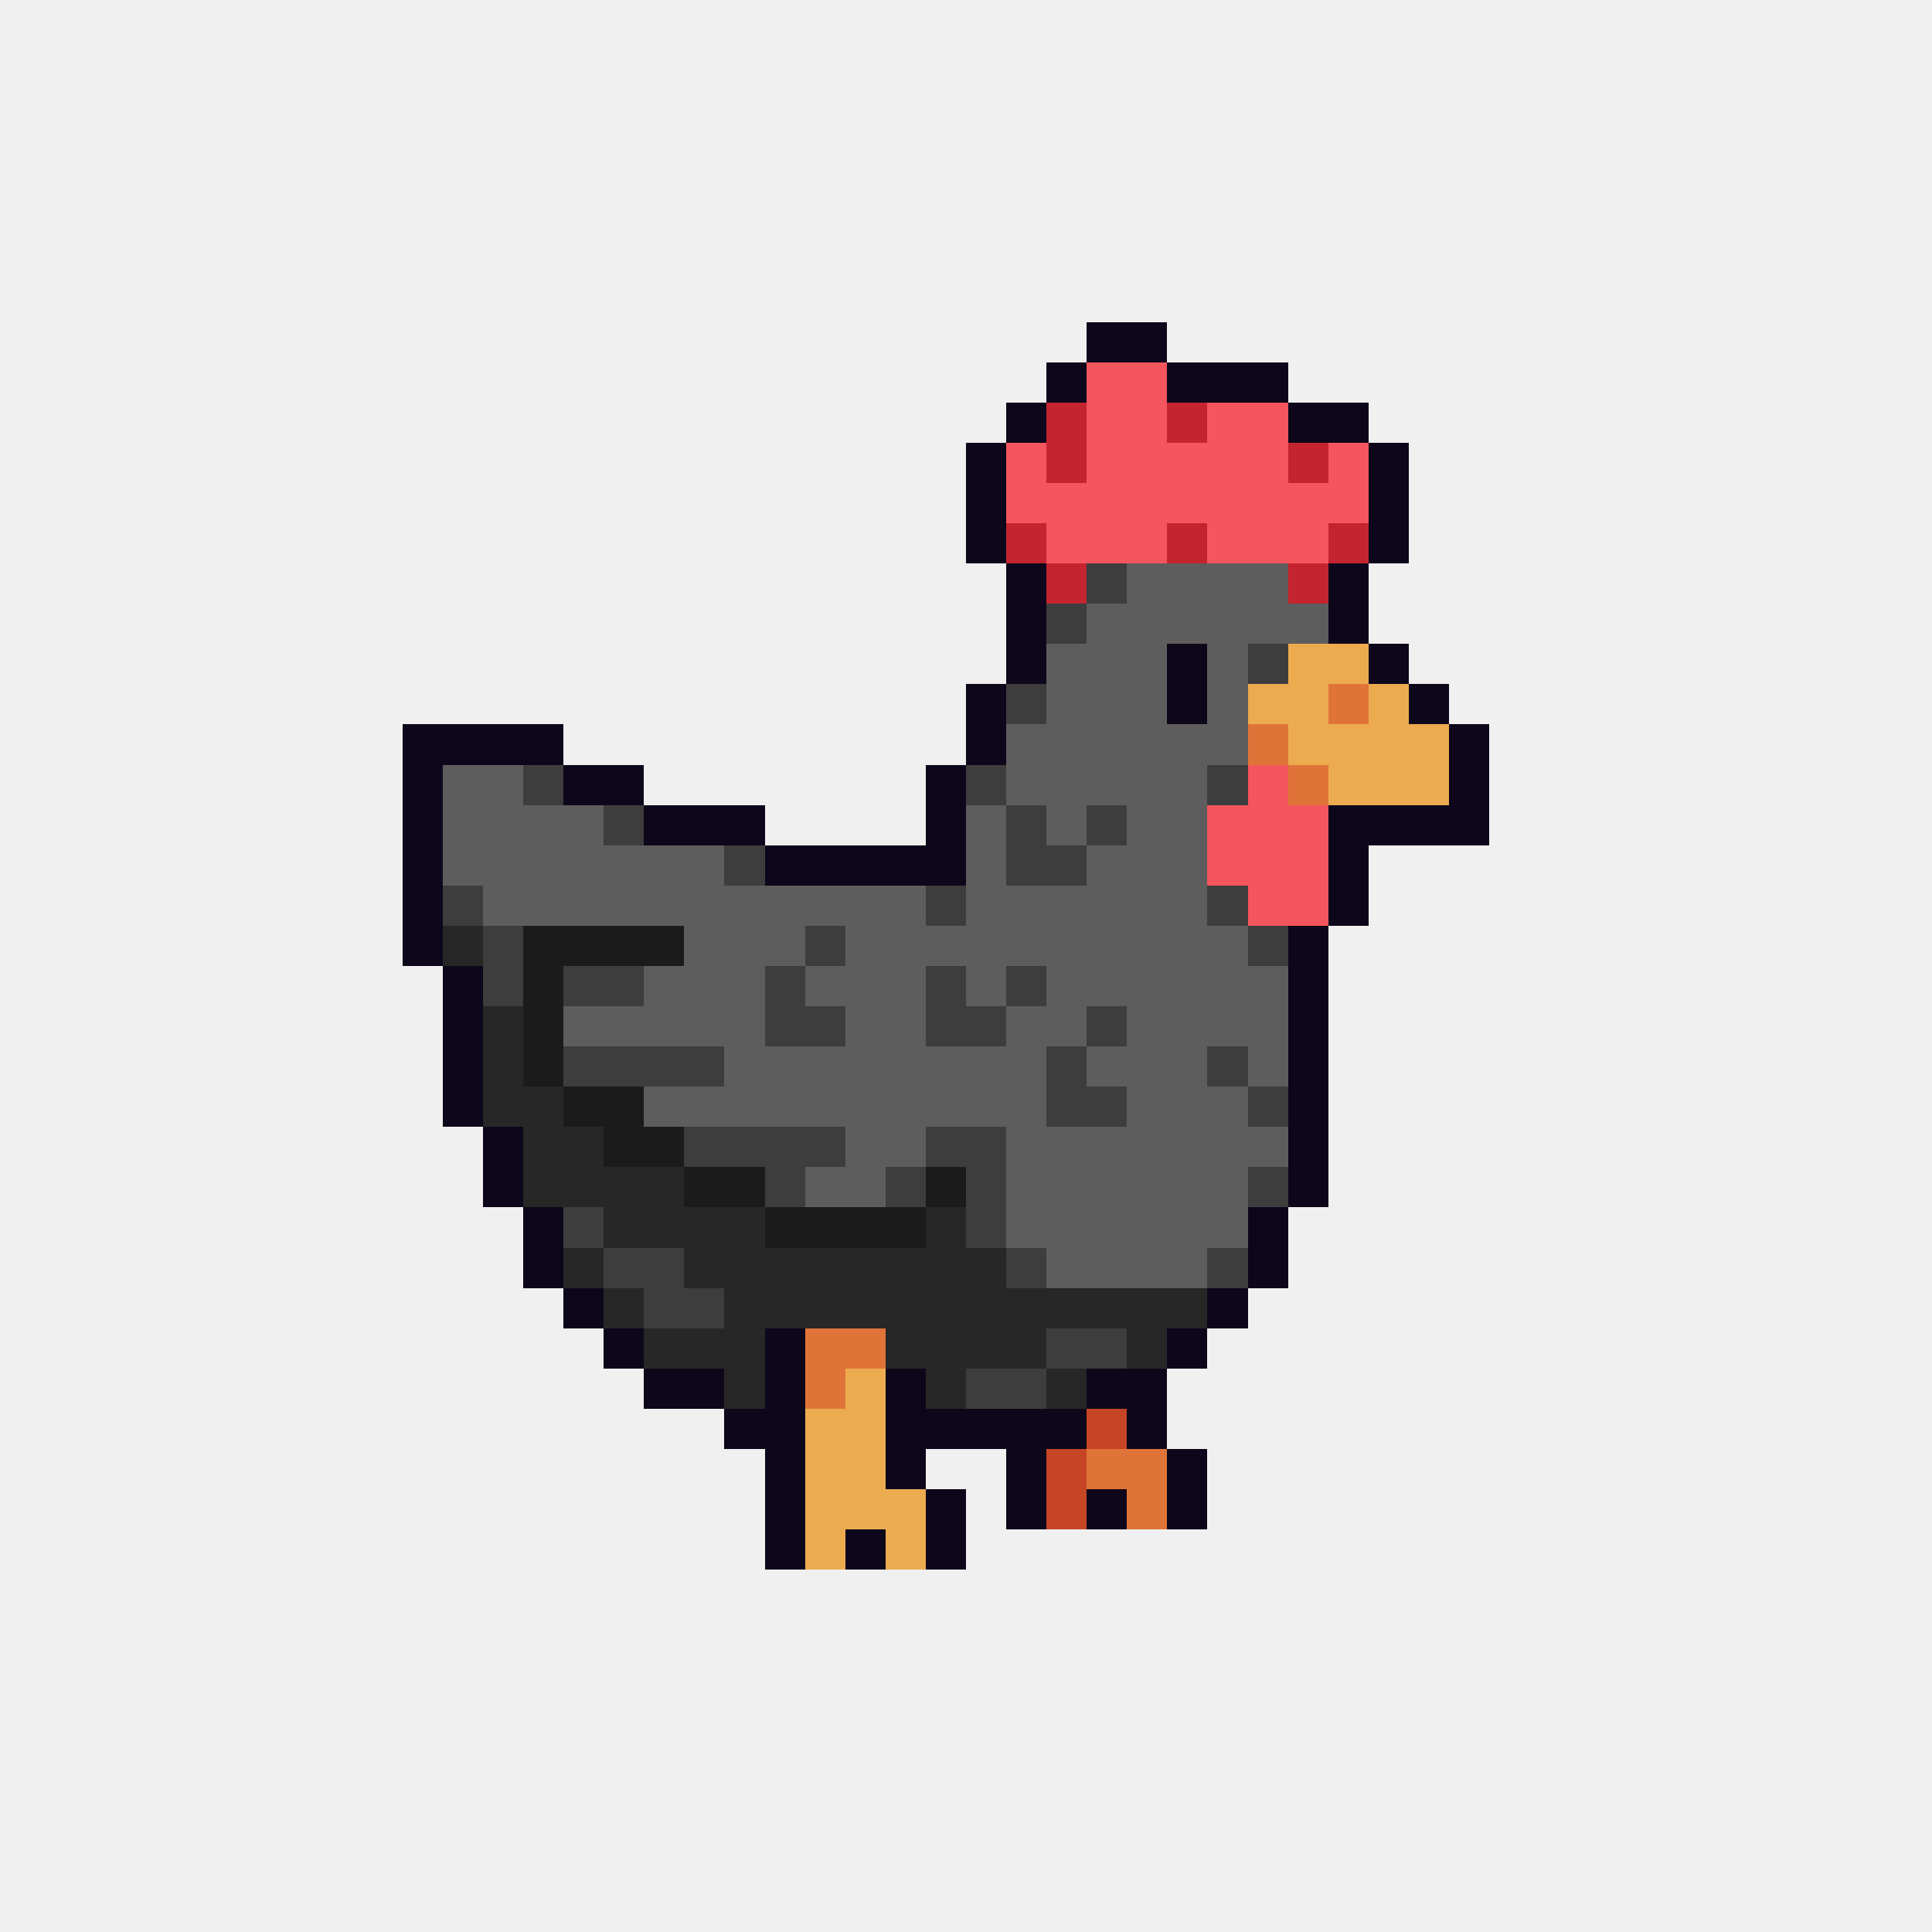
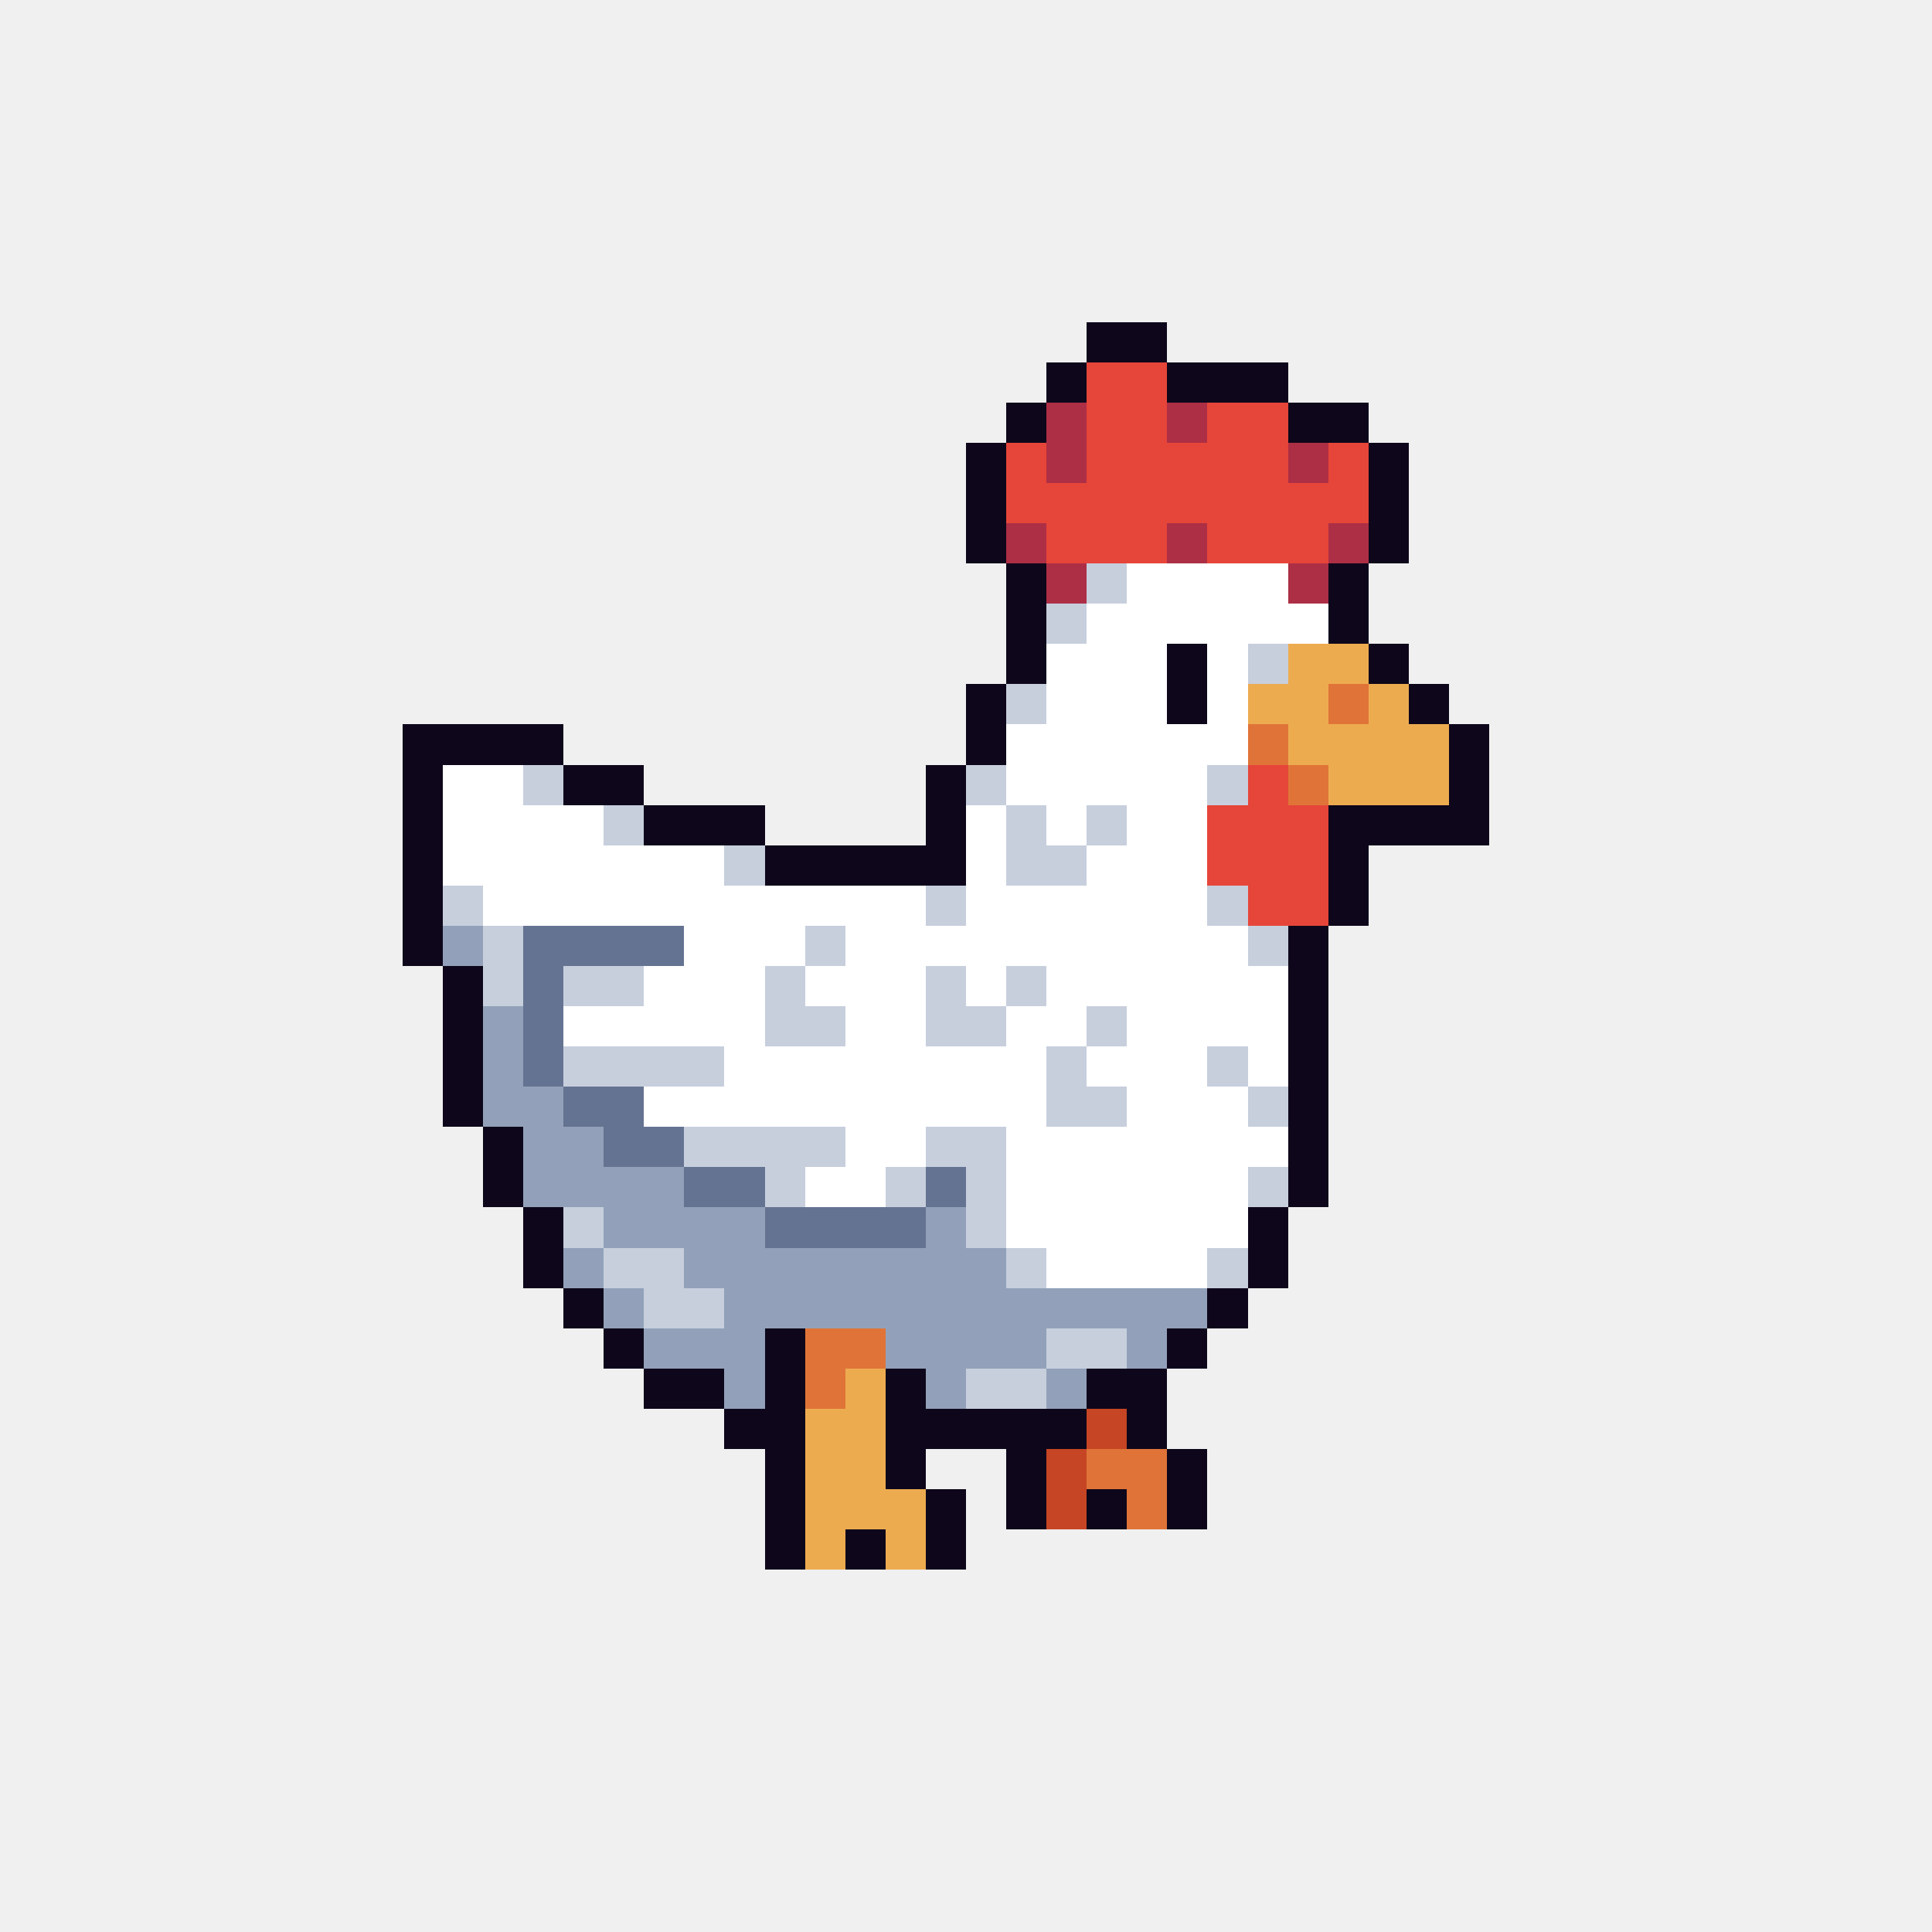
<svg xmlns="http://www.w3.org/2000/svg" viewBox="0 -0.5 48 48" shape-rendering="crispEdges">
  <path stroke="#0e071b" d="M27 8h2M26 9h1M29 9h3M25 10h1M32 10h2M24 11h1M34 11h1M24 12h1M34 12h1M24 13h1M34 13h1M25 14h1M33 14h1M25 15h1M33 15h1M25 16h1M29 16h1M34 16h1M24 17h1M29 17h1M35 17h1M10 18h4M24 18h1M36 18h1M10 19h1M14 19h2M23 19h1M36 19h1M10 20h1M16 20h3M23 20h1M33 20h4M10 21h1M19 21h5M33 21h1M10 22h1M33 22h1M10 23h1M32 23h1M11 24h1M32 24h1M11 25h1M32 25h1M11 26h1M32 26h1M11 27h1M32 27h1M12 28h1M32 28h1M12 29h1M32 29h1M13 30h1M31 30h1M13 31h1M31 31h1M14 32h1M30 32h1M15 33h1M19 33h1M29 33h1M16 34h2M19 34h1M22 34h1M27 34h2M18 35h2M22 35h5M28 35h1M19 36h1M22 36h1M25 36h1M29 36h1M19 37h1M23 37h1M25 37h1M27 37h1M29 37h1M19 38h1M21 38h1M23 38h1" />
-   <path stroke="#f5555d" d="M27 9h2M27 10h2M30 10h2M25 11h1M27 11h5M33 11h1M25 12h9M26 13h3M30 13h3M31 19h1M30 20h3M30 21h3M31 22h2" />
-   <path stroke="#c42430" d="M26 10h1M29 10h1M26 11h1M32 11h1M25 13h1M29 13h1M33 13h1M26 14h1M32 14h1" />
-   <path stroke="#3d3d3d" d="M27 14h1M26 15h1M31 16h1M25 17h1M13 19h1M24 19h1M30 19h1M15 20h1M25 20h1M27 20h1M18 21h1M25 21h2M11 22h1M23 22h1M30 22h1M12 23h1M20 23h1M31 23h1M12 24h1M14 24h2M19 24h1M23 24h1M25 24h1M19 25h2M23 25h2M27 25h1M14 26h4M26 26h1M30 26h1M26 27h2M31 27h1M17 28h4M23 28h2M19 29h1M22 29h1M24 29h1M31 29h1M14 30h1M24 30h1M15 31h2M25 31h1M30 31h1M16 32h2M26 33h2M24 34h2" />
-   <path stroke="#5d5d5d" d="M28 14h4M27 15h6M26 16h3M30 16h1M26 17h3M30 17h1M25 18h6M11 19h2M25 19h5M11 20h4M24 20h1M26 20h1M28 20h2M11 21h7M24 21h1M27 21h3M12 22h11M24 22h6M17 23h3M21 23h10M16 24h3M20 24h3M24 24h1M26 24h6M14 25h5M21 25h2M25 25h2M28 25h4M18 26h8M27 26h3M31 26h1M16 27h10M28 27h3M21 28h2M25 28h7M20 29h2M25 29h6M25 30h6M26 31h4" />
+   <path stroke="#e64539" d="M27 9h2M27 10h2M30 10h2M25 11h1M27 11h5M33 11h1M25 12h9M26 13h3M30 13h3M31 19h1M30 20h3M30 21h3M31 22h2" />
+   <path stroke="#ad2f45" d="M26 10h1M29 10h1M26 11h1M32 11h1M25 13h1M29 13h1M33 13h1M26 14h1M32 14h1" />
+   <path stroke="#c7cfdd" d="M27 14h1M26 15h1M31 16h1M25 17h1M13 19h1M24 19h1M30 19h1M15 20h1M25 20h1M27 20h1M18 21h1M25 21h2M11 22h1M23 22h1M30 22h1M12 23h1M20 23h1M31 23h1M12 24h1M14 24h2M19 24h1M23 24h1M25 24h1M19 25h2M23 25h2M27 25h1M14 26h4M26 26h1M30 26h1M26 27h2M31 27h1M17 28h4M23 28h2M19 29h1M22 29h1M24 29h1M31 29h1M14 30h1M24 30h1M15 31h2M25 31h1M30 31h1M16 32h2M26 33h2M24 34h2" />
+   <path stroke="#ffffff" d="M28 14h4M27 15h6M26 16h3M30 16h1M26 17h3M30 17h1M25 18h6M11 19h2M25 19h5M11 20h4M24 20h1M26 20h1M28 20h2M11 21h7M24 21h1M27 21h3M12 22h11M24 22h6M17 23h3M21 23h10M16 24h3M20 24h3M24 24h1M26 24h6M14 25h5M21 25h2M25 25h2M28 25h4M18 26h8M27 26h3M31 26h1M16 27h10M28 27h3M21 28h2M25 28h7M20 29h2M25 29h6M25 30h6M26 31h4" />
  <path stroke="#edab50" d="M32 16h2M31 17h2M34 17h1M32 18h4M33 19h3M21 34h1M20 35h2M20 36h2M20 37h3M20 38h1M22 38h1" />
  <path stroke="#e07438" d="M33 17h1M31 18h1M32 19h1M20 33h2M20 34h1M27 36h2M28 37h1" />
-   <path stroke="#272727" d="M11 23h1M12 25h1M12 26h1M12 27h2M13 28h2M13 29h4M15 30h4M23 30h1M14 31h1M17 31h8M15 32h1M18 32h12M16 33h3M22 33h4M28 33h1M18 34h1M23 34h1M26 34h1" />
-   <path stroke="#1b1b1b" d="M13 23h4M13 24h1M13 25h1M13 26h1M14 27h2M15 28h2M17 29h2M23 29h1M19 30h4" />
+   <path stroke="#92a1b9" d="M11 23h1M12 25h1M12 26h1M12 27h2M13 28h2M13 29h4M15 30h4M23 30h1M14 31h1M17 31h8M15 32h1M18 32h12M16 33h3M22 33h4M28 33h1M18 34h1M23 34h1M26 34h1" />
+   <path stroke="#657392" d="M13 23h4M13 24h1M13 25h1M13 26h1M14 27h2M15 28h2M17 29h2M23 29h1M19 30h4" />
  <path stroke="#c64524" d="M27 35h1M26 36h1M26 37h1" />
</svg>
